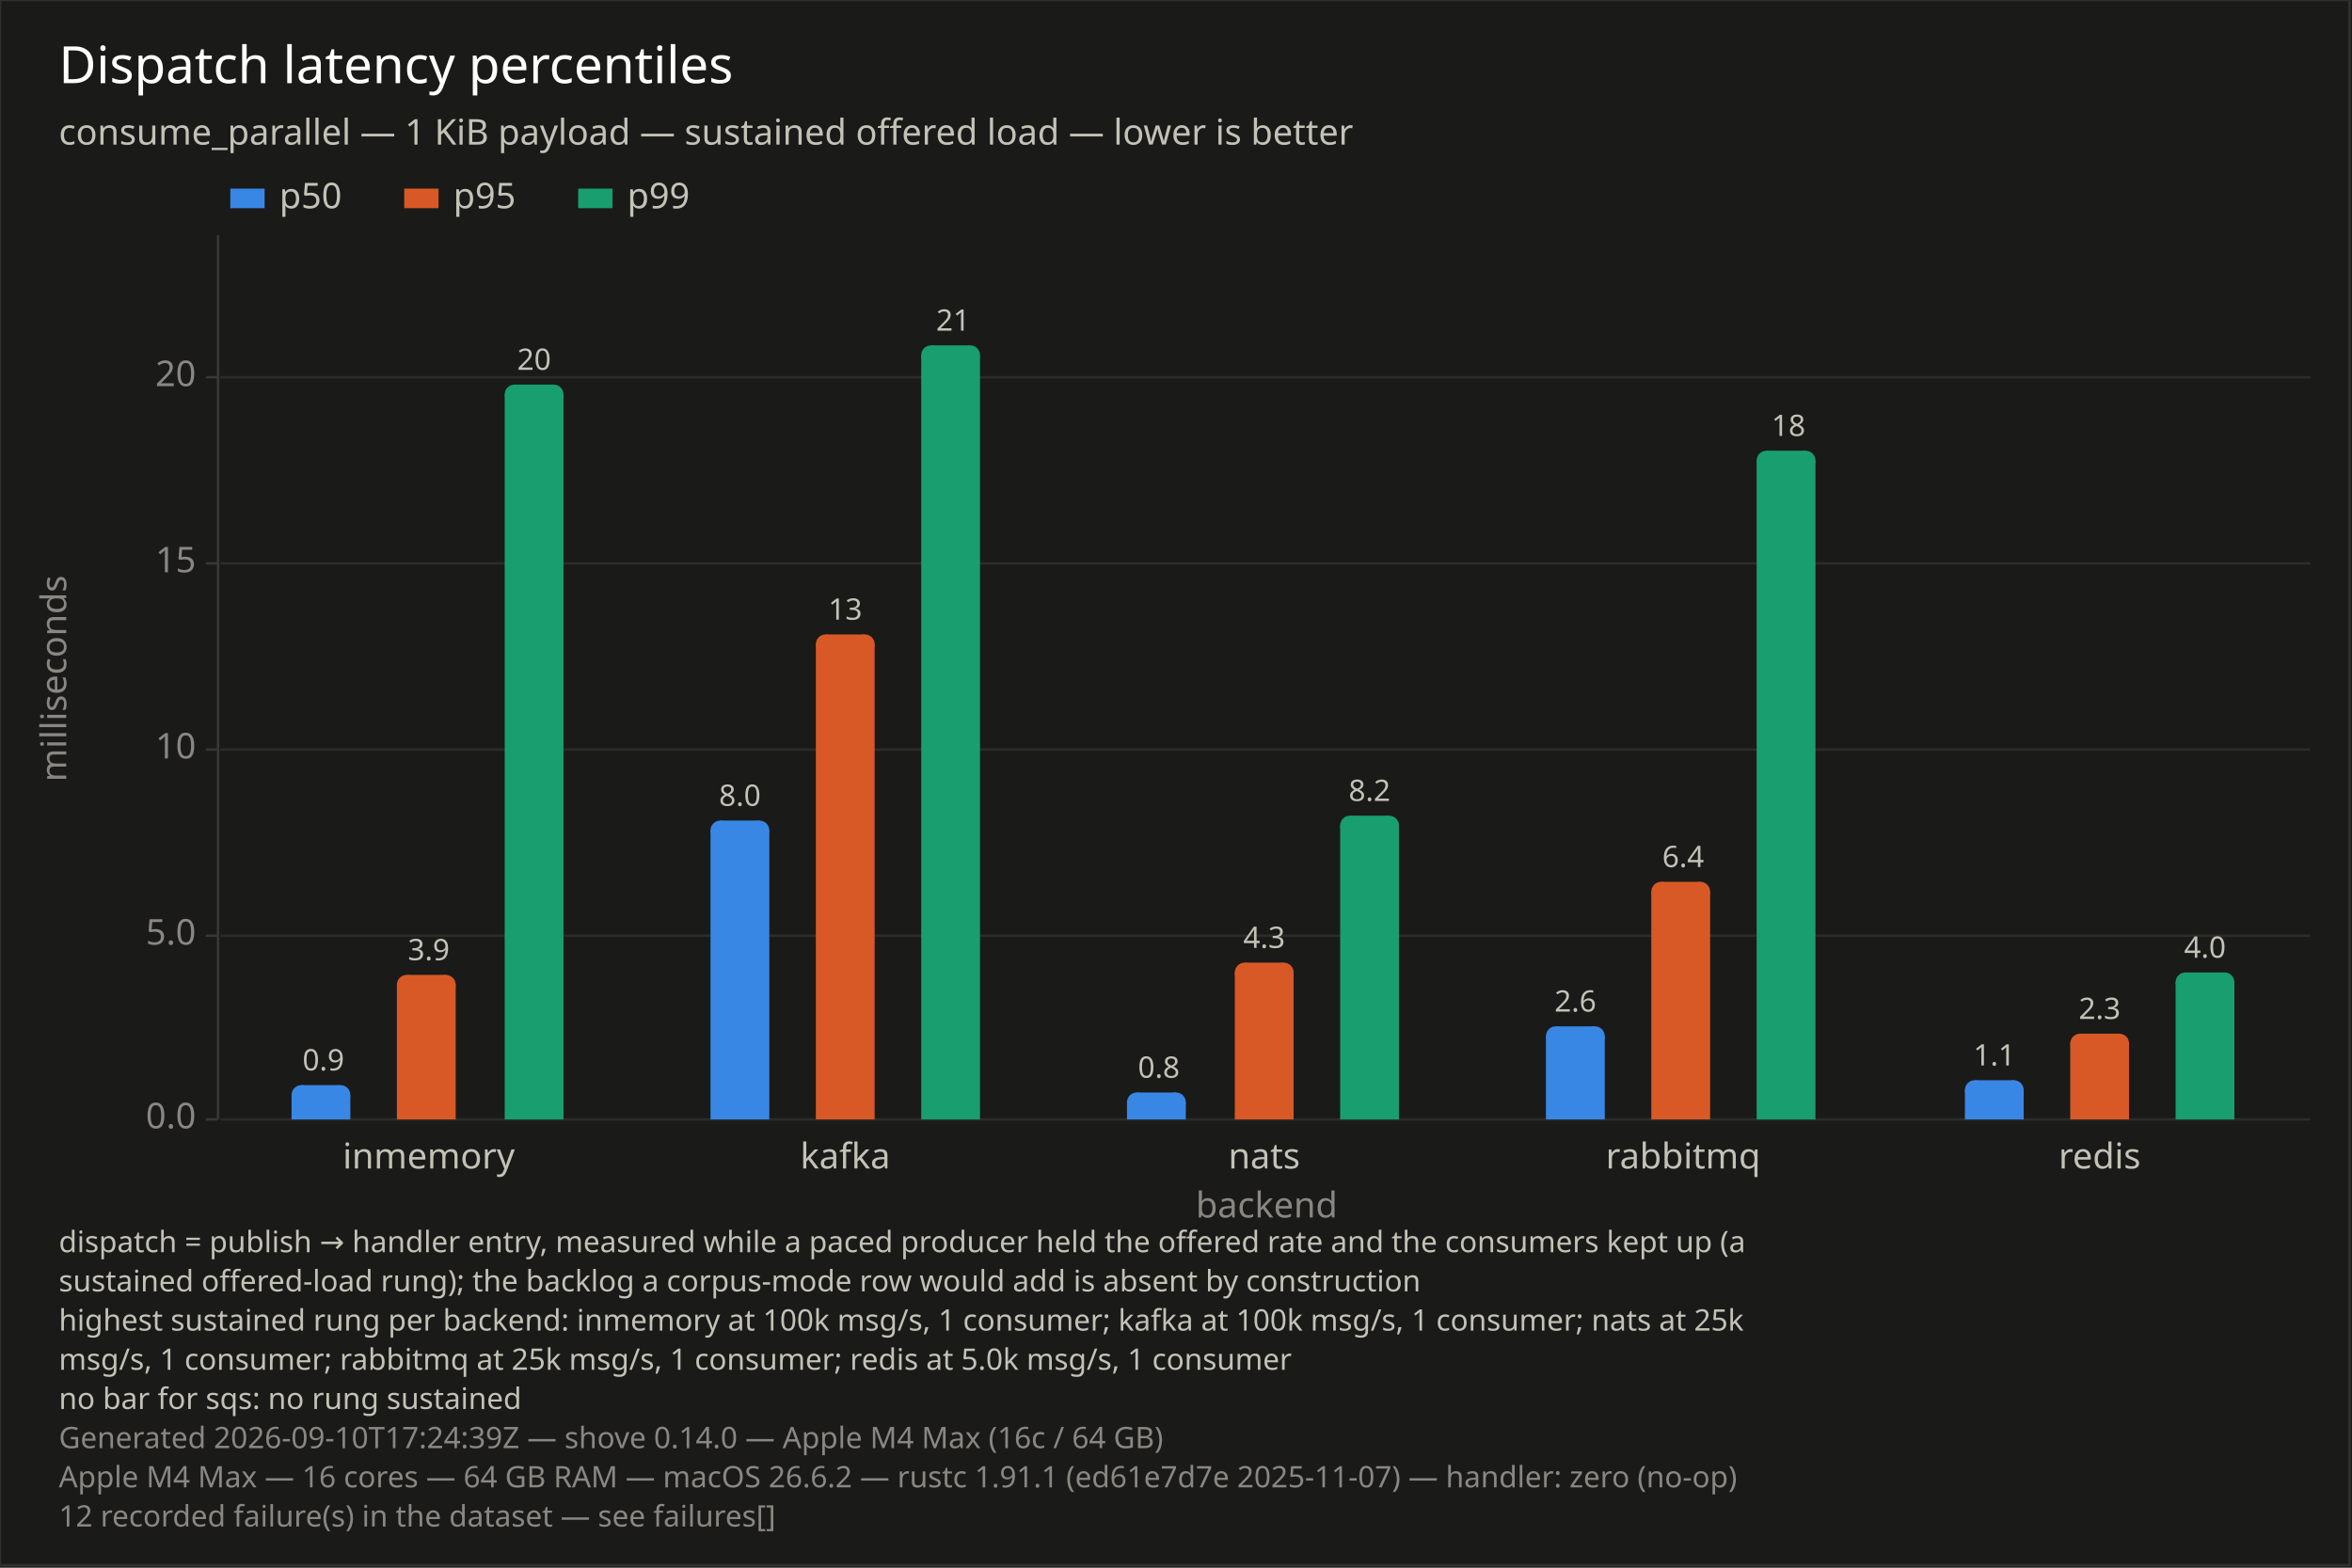
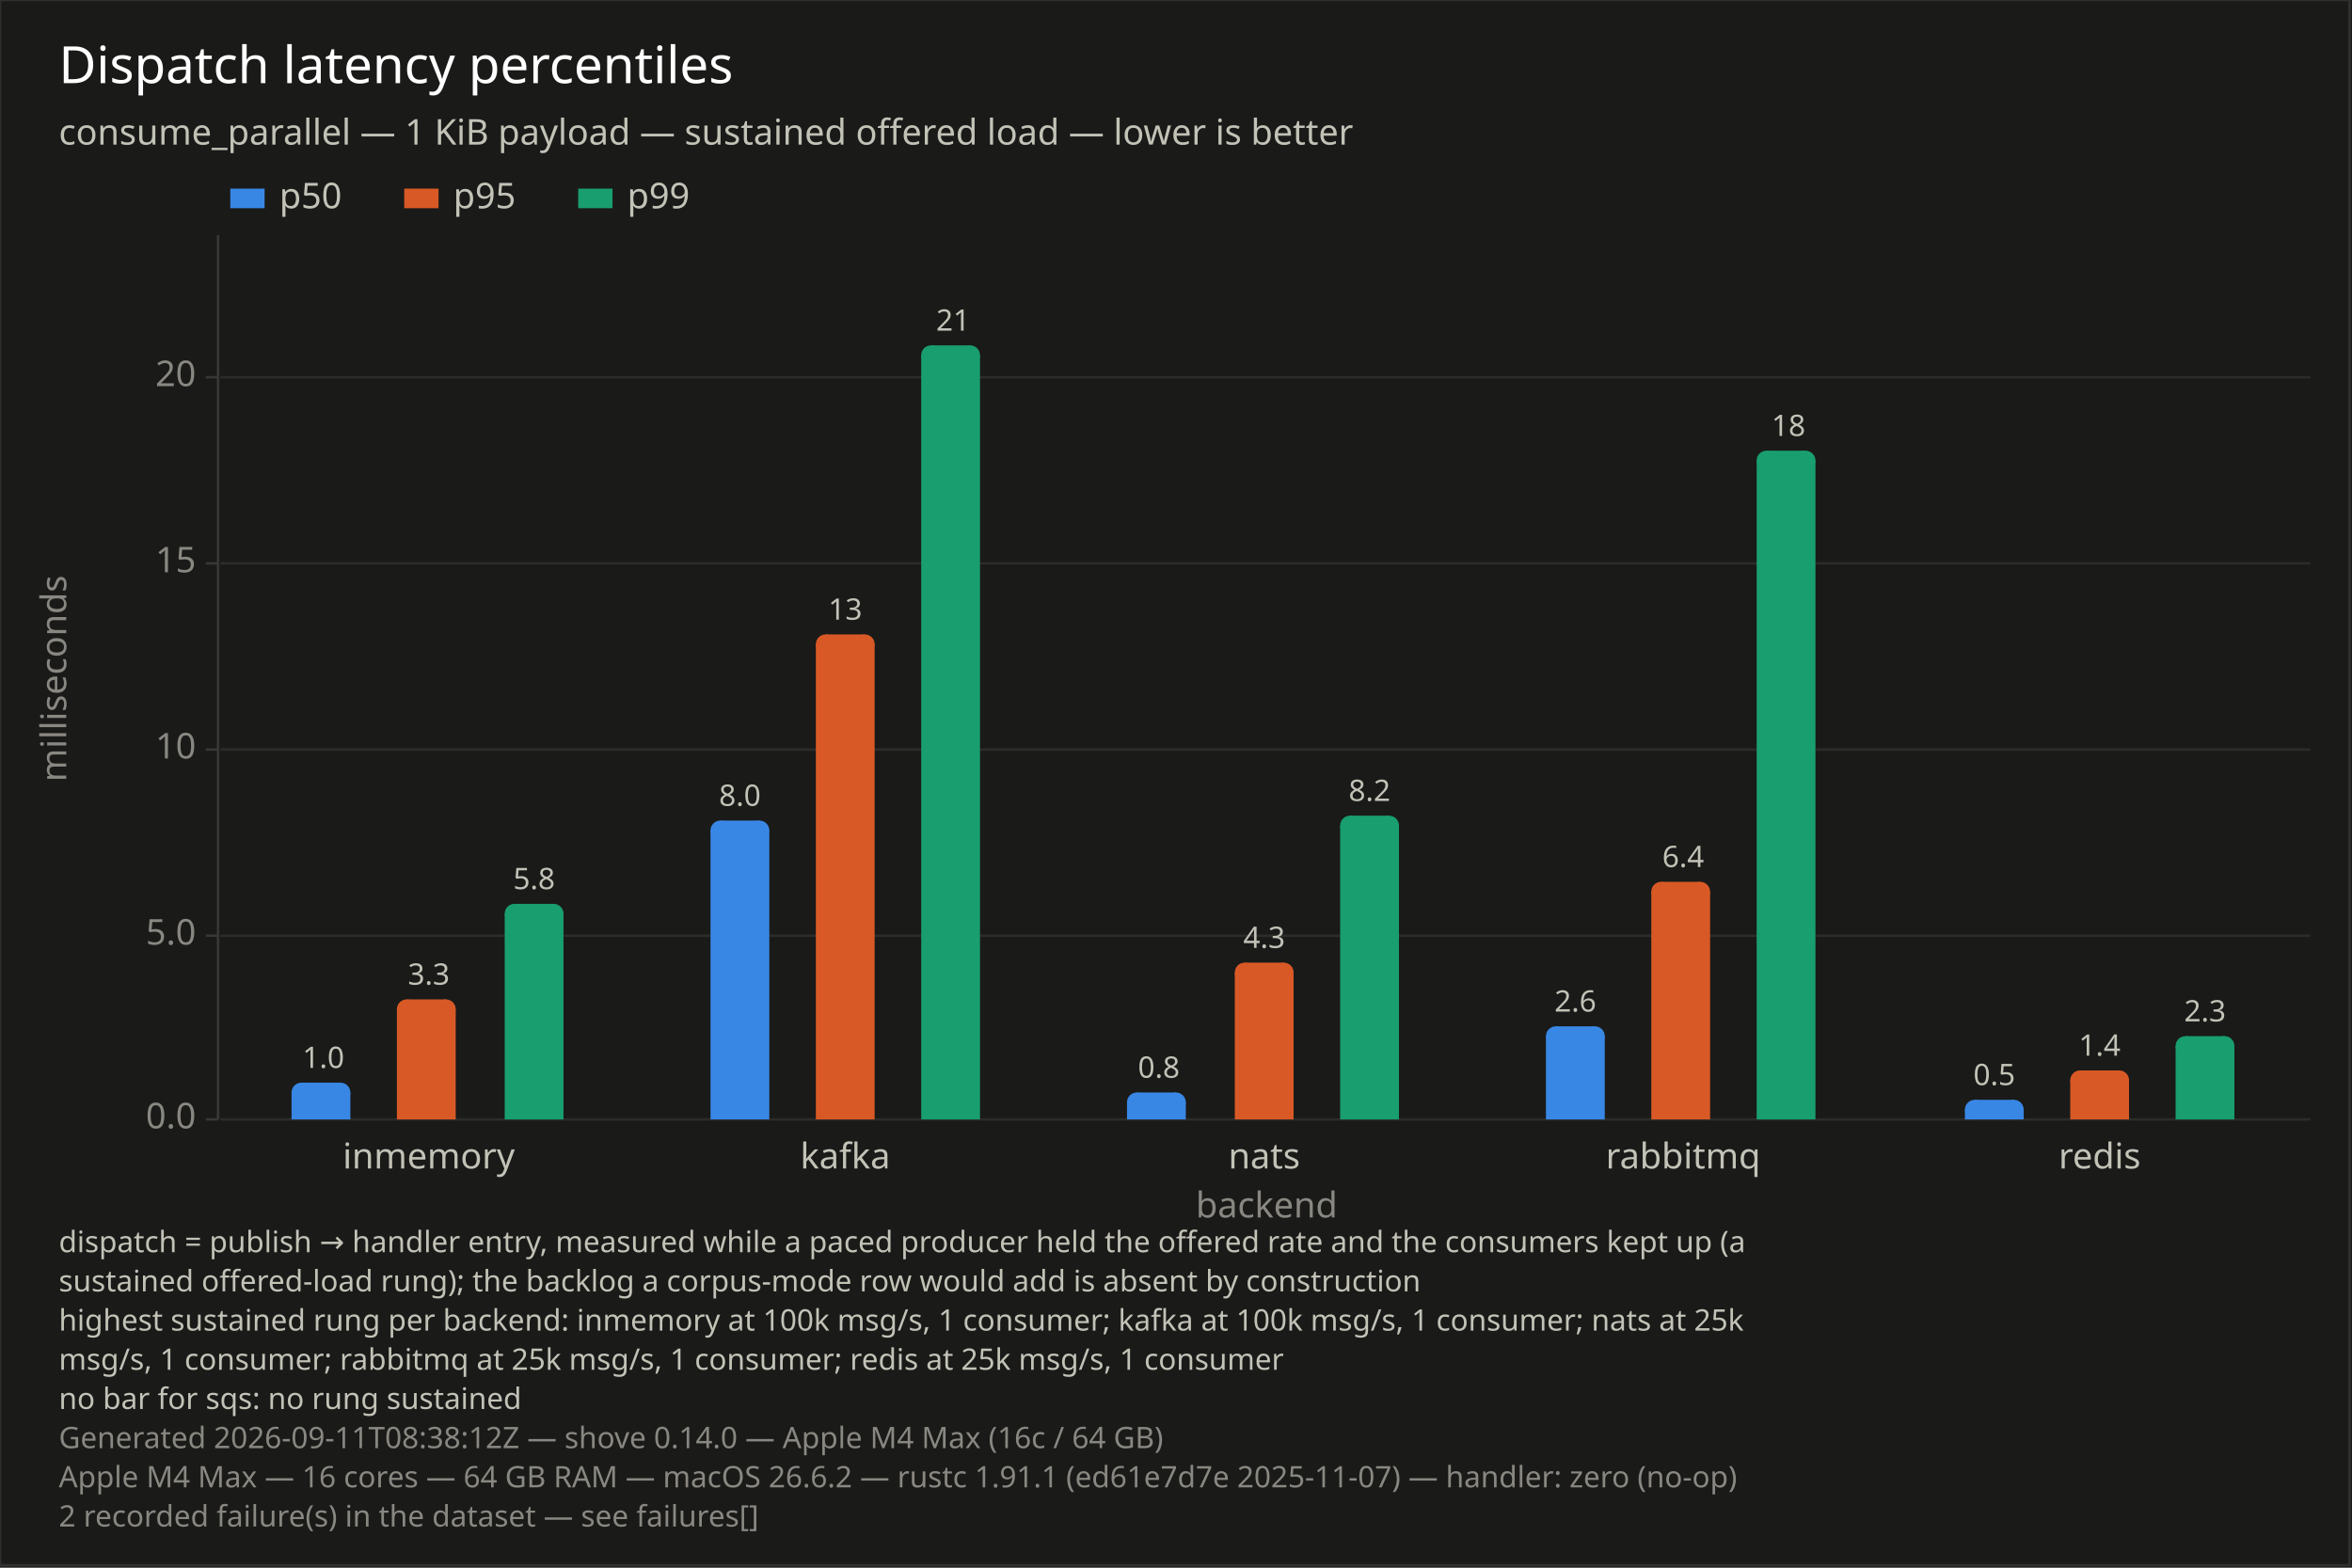
<svg xmlns="http://www.w3.org/2000/svg" width="960" height="640" viewBox="0 0 960 640">
  <rect x="0" y="0" width="960" height="640" opacity="1" fill="#1A1A19" stroke="none" />
  <rect x="0" y="0" width="959" height="639" opacity="0.1" fill="none" stroke="#FFFFFF" />
  <text x="24" y="18" dy="0.76em" text-anchor="start" font-family="sans-serif" font-size="20.968" opacity="1" fill="#FFFFFF">
Dispatch latency percentiles
</text>
  <text x="24" y="48" dy="0.76em" text-anchor="start" font-family="sans-serif" font-size="14.516" opacity="1" fill="#C3C2B7">
consume_parallel — 1 KiB payload — sustained offered load — lower is better
</text>
  <text x="24" y="502" dy="0.76em" text-anchor="start" font-family="sans-serif" font-size="12.097" opacity="1" fill="#C3C2B7">
dispatch = publish → handler entry, measured while a paced producer held the offered rate and the consumers kept up (a
</text>
  <text x="24" y="518" dy="0.76em" text-anchor="start" font-family="sans-serif" font-size="12.097" opacity="1" fill="#C3C2B7">
sustained offered-load rung); the backlog a corpus-mode row would add is absent by construction
</text>
  <text x="24" y="534" dy="0.76em" text-anchor="start" font-family="sans-serif" font-size="12.097" opacity="1" fill="#C3C2B7">
highest sustained rung per backend: inmemory at 100k msg/s, 1 consumer; kafka at 100k msg/s, 1 consumer; nats at 25k
</text>
  <text x="24" y="550" dy="0.76em" text-anchor="start" font-family="sans-serif" font-size="12.097" opacity="1" fill="#C3C2B7">
- msg/s, 1 consumer; rabbitmq at 25k msg/s, 1 consumer; redis at 5.0k msg/s, 1 consumer
+ msg/s, 1 consumer; rabbitmq at 25k msg/s, 1 consumer; redis at 25k msg/s, 1 consumer
</text>
  <text x="24" y="566" dy="0.76em" text-anchor="start" font-family="sans-serif" font-size="12.097" opacity="1" fill="#C3C2B7">
no bar for sqs: no rung sustained
</text>
  <text x="24" y="582" dy="0.76em" text-anchor="start" font-family="sans-serif" font-size="12.097" opacity="1" fill="#898781">
- Generated 2026-09-10T17:24:39Z — shove 0.14.0 — Apple M4 Max (16c / 64 GB)
+ Generated 2026-09-11T08:38:12Z — shove 0.14.0 — Apple M4 Max (16c / 64 GB)
</text>
  <text x="24" y="598" dy="0.76em" text-anchor="start" font-family="sans-serif" font-size="12.097" opacity="1" fill="#898781">
Apple M4 Max — 16 cores — 64 GB RAM — macOS 26.6.2 — rustc 1.91.1 (ed61e7d7e 2025-11-07) — handler: zero (no-op)
</text>
  <text x="24" y="614" dy="0.76em" text-anchor="start" font-family="sans-serif" font-size="12.097" opacity="1" fill="#898781">
- 12 recorded failure(s) in the dataset — see failures[]
+ 2 recorded failure(s) in the dataset — see failures[]
</text>
  <text x="16" y="277" dy="0.76em" text-anchor="middle" font-family="sans-serif" font-size="14.516" opacity="1" fill="#898781" transform="rotate(270, 16, 277)">
milliseconds
</text>
  <line opacity="1" stroke="#2C2C2A" stroke-width="1" x1="90" y1="457" x2="943" y2="457" />
  <line opacity="1" stroke="#2C2C2A" stroke-width="1" x1="90" y1="382" x2="943" y2="382" />
  <line opacity="1" stroke="#2C2C2A" stroke-width="1" x1="90" y1="306" x2="943" y2="306" />
  <line opacity="1" stroke="#2C2C2A" stroke-width="1" x1="90" y1="230" x2="943" y2="230" />
  <line opacity="1" stroke="#2C2C2A" stroke-width="1" x1="90" y1="154" x2="943" y2="154" />
  <polyline fill="none" opacity="1" stroke="#383835" stroke-width="1" points="89,96 89,457 " />
  <text x="80" y="457" dy="0.5ex" text-anchor="end" font-family="sans-serif" font-size="14.516" opacity="1" fill="#898781">
0.0
</text>
  <polyline fill="none" opacity="1" stroke="#383835" stroke-width="1" points="84,457 89,457 " />
  <text x="80" y="382" dy="0.5ex" text-anchor="end" font-family="sans-serif" font-size="14.516" opacity="1" fill="#898781">
5.0
</text>
  <polyline fill="none" opacity="1" stroke="#383835" stroke-width="1" points="84,382 89,382 " />
  <text x="80" y="306" dy="0.5ex" text-anchor="end" font-family="sans-serif" font-size="14.516" opacity="1" fill="#898781">
10
</text>
  <polyline fill="none" opacity="1" stroke="#383835" stroke-width="1" points="84,306 89,306 " />
  <text x="80" y="230" dy="0.5ex" text-anchor="end" font-family="sans-serif" font-size="14.516" opacity="1" fill="#898781">
15
</text>
  <polyline fill="none" opacity="1" stroke="#383835" stroke-width="1" points="84,230 89,230 " />
  <text x="80" y="154" dy="0.5ex" text-anchor="end" font-family="sans-serif" font-size="14.516" opacity="1" fill="#898781">
20
</text>
  <polyline fill="none" opacity="1" stroke="#383835" stroke-width="1" points="84,154 89,154 " />
-   <rect x="119" y="447" width="24" height="10" opacity="1" fill="#3987E5" stroke="none" />
-   <rect x="123" y="443" width="16" height="5" opacity="1" fill="#3987E5" stroke="none" />
-   <circle cx="123" cy="447" r="4" opacity="1" fill="#3987E5" stroke="none" stroke-width="0" />
-   <circle cx="139" cy="447" r="4" opacity="1" fill="#3987E5" stroke="none" stroke-width="0" />
-   <text x="132" y="440" dy="-0.5ex" text-anchor="middle" font-family="sans-serif" font-size="12.097" opacity="1" fill="#C3C2B7">
- 0.9
+   <rect x="119" y="446" width="24" height="11" opacity="1" fill="#3987E5" stroke="none" />
+   <rect x="123" y="442" width="16" height="5" opacity="1" fill="#3987E5" stroke="none" />
+   <circle cx="123" cy="446" r="4" opacity="1" fill="#3987E5" stroke="none" stroke-width="0" />
+   <circle cx="139" cy="446" r="4" opacity="1" fill="#3987E5" stroke="none" stroke-width="0" />
+   <text x="132" y="439" dy="-0.5ex" text-anchor="middle" font-family="sans-serif" font-size="12.097" opacity="1" fill="#C3C2B7">
+ 1.0
</text>
-   <rect x="162" y="402" width="24" height="55" opacity="1" fill="#D95926" stroke="none" />
-   <rect x="166" y="398" width="16" height="5" opacity="1" fill="#D95926" stroke="none" />
-   <circle cx="166" cy="402" r="4" opacity="1" fill="#D95926" stroke="none" stroke-width="0" />
-   <circle cx="182" cy="402" r="4" opacity="1" fill="#D95926" stroke="none" stroke-width="0" />
-   <text x="175" y="395" dy="-0.5ex" text-anchor="middle" font-family="sans-serif" font-size="12.097" opacity="1" fill="#C3C2B7">
- 3.9
+   <rect x="162" y="412" width="24" height="45" opacity="1" fill="#D95926" stroke="none" />
+   <rect x="166" y="408" width="16" height="5" opacity="1" fill="#D95926" stroke="none" />
+   <circle cx="166" cy="412" r="4" opacity="1" fill="#D95926" stroke="none" stroke-width="0" />
+   <circle cx="182" cy="412" r="4" opacity="1" fill="#D95926" stroke="none" stroke-width="0" />
+   <text x="175" y="405" dy="-0.5ex" text-anchor="middle" font-family="sans-serif" font-size="12.097" opacity="1" fill="#C3C2B7">
+ 3.3
</text>
-   <rect x="206" y="161" width="24" height="296" opacity="1" fill="#199E70" stroke="none" />
-   <rect x="210" y="157" width="16" height="5" opacity="1" fill="#199E70" stroke="none" />
-   <circle cx="210" cy="161" r="4" opacity="1" fill="#199E70" stroke="none" stroke-width="0" />
-   <circle cx="226" cy="161" r="4" opacity="1" fill="#199E70" stroke="none" stroke-width="0" />
-   <text x="218" y="154" dy="-0.5ex" text-anchor="middle" font-family="sans-serif" font-size="12.097" opacity="1" fill="#C3C2B7">
- 20
+   <rect x="206" y="373" width="24" height="84" opacity="1" fill="#199E70" stroke="none" />
+   <rect x="210" y="369" width="16" height="5" opacity="1" fill="#199E70" stroke="none" />
+   <circle cx="210" cy="373" r="4" opacity="1" fill="#199E70" stroke="none" stroke-width="0" />
+   <circle cx="226" cy="373" r="4" opacity="1" fill="#199E70" stroke="none" stroke-width="0" />
+   <text x="218" y="366" dy="-0.5ex" text-anchor="middle" font-family="sans-serif" font-size="12.097" opacity="1" fill="#C3C2B7">
+ 5.8
</text>
  <rect x="290" y="339" width="24" height="118" opacity="1" fill="#3987E5" stroke="none" />
  <rect x="294" y="335" width="16" height="5" opacity="1" fill="#3987E5" stroke="none" />
  <circle cx="294" cy="339" r="4" opacity="1" fill="#3987E5" stroke="none" stroke-width="0" />
  <circle cx="310" cy="339" r="4" opacity="1" fill="#3987E5" stroke="none" stroke-width="0" />
  <text x="302" y="332" dy="-0.5ex" text-anchor="middle" font-family="sans-serif" font-size="12.097" opacity="1" fill="#C3C2B7">
8.0
</text>
  <rect x="333" y="263" width="24" height="194" opacity="1" fill="#D95926" stroke="none" />
  <rect x="337" y="259" width="16" height="5" opacity="1" fill="#D95926" stroke="none" />
  <circle cx="337" cy="263" r="4" opacity="1" fill="#D95926" stroke="none" stroke-width="0" />
  <circle cx="353" cy="263" r="4" opacity="1" fill="#D95926" stroke="none" stroke-width="0" />
  <text x="345" y="256" dy="-0.5ex" text-anchor="middle" font-family="sans-serif" font-size="12.097" opacity="1" fill="#C3C2B7">
13
</text>
  <rect x="376" y="145" width="24" height="312" opacity="1" fill="#199E70" stroke="none" />
  <rect x="380" y="141" width="16" height="5" opacity="1" fill="#199E70" stroke="none" />
  <circle cx="380" cy="145" r="4" opacity="1" fill="#199E70" stroke="none" stroke-width="0" />
  <circle cx="396" cy="145" r="4" opacity="1" fill="#199E70" stroke="none" stroke-width="0" />
  <text x="389" y="138" dy="-0.5ex" text-anchor="middle" font-family="sans-serif" font-size="12.097" opacity="1" fill="#C3C2B7">
21
</text>
  <rect x="460" y="450" width="24" height="7" opacity="1" fill="#3987E5" stroke="none" />
  <rect x="464" y="446" width="16" height="5" opacity="1" fill="#3987E5" stroke="none" />
  <circle cx="464" cy="450" r="4" opacity="1" fill="#3987E5" stroke="none" stroke-width="0" />
  <circle cx="480" cy="450" r="4" opacity="1" fill="#3987E5" stroke="none" stroke-width="0" />
  <text x="473" y="443" dy="-0.5ex" text-anchor="middle" font-family="sans-serif" font-size="12.097" opacity="1" fill="#C3C2B7">
0.8
</text>
  <rect x="504" y="397" width="24" height="60" opacity="1" fill="#D95926" stroke="none" />
  <rect x="508" y="393" width="16" height="5" opacity="1" fill="#D95926" stroke="none" />
  <circle cx="508" cy="397" r="4" opacity="1" fill="#D95926" stroke="none" stroke-width="0" />
  <circle cx="524" cy="397" r="4" opacity="1" fill="#D95926" stroke="none" stroke-width="0" />
  <text x="516" y="390" dy="-0.5ex" text-anchor="middle" font-family="sans-serif" font-size="12.097" opacity="1" fill="#C3C2B7">
4.3
</text>
  <rect x="547" y="337" width="24" height="120" opacity="1" fill="#199E70" stroke="none" />
  <rect x="551" y="333" width="16" height="5" opacity="1" fill="#199E70" stroke="none" />
  <circle cx="551" cy="337" r="4" opacity="1" fill="#199E70" stroke="none" stroke-width="0" />
  <circle cx="567" cy="337" r="4" opacity="1" fill="#199E70" stroke="none" stroke-width="0" />
  <text x="559" y="330" dy="-0.5ex" text-anchor="middle" font-family="sans-serif" font-size="12.097" opacity="1" fill="#C3C2B7">
8.2
</text>
  <rect x="631" y="423" width="24" height="34" opacity="1" fill="#3987E5" stroke="none" />
  <rect x="635" y="419" width="16" height="5" opacity="1" fill="#3987E5" stroke="none" />
  <circle cx="635" cy="423" r="4" opacity="1" fill="#3987E5" stroke="none" stroke-width="0" />
  <circle cx="651" cy="423" r="4" opacity="1" fill="#3987E5" stroke="none" stroke-width="0" />
  <text x="643" y="416" dy="-0.5ex" text-anchor="middle" font-family="sans-serif" font-size="12.097" opacity="1" fill="#C3C2B7">
2.6
</text>
  <rect x="674" y="364" width="24" height="93" opacity="1" fill="#D95926" stroke="none" />
  <rect x="678" y="360" width="16" height="5" opacity="1" fill="#D95926" stroke="none" />
  <circle cx="678" cy="364" r="4" opacity="1" fill="#D95926" stroke="none" stroke-width="0" />
  <circle cx="694" cy="364" r="4" opacity="1" fill="#D95926" stroke="none" stroke-width="0" />
  <text x="687" y="357" dy="-0.5ex" text-anchor="middle" font-family="sans-serif" font-size="12.097" opacity="1" fill="#C3C2B7">
6.4
</text>
  <rect x="717" y="188" width="24" height="269" opacity="1" fill="#199E70" stroke="none" />
  <rect x="721" y="184" width="16" height="5" opacity="1" fill="#199E70" stroke="none" />
  <circle cx="721" cy="188" r="4" opacity="1" fill="#199E70" stroke="none" stroke-width="0" />
  <circle cx="737" cy="188" r="4" opacity="1" fill="#199E70" stroke="none" stroke-width="0" />
  <text x="730" y="181" dy="-0.5ex" text-anchor="middle" font-family="sans-serif" font-size="12.097" opacity="1" fill="#C3C2B7">
18
</text>
-   <rect x="802" y="445" width="24" height="12" opacity="1" fill="#3987E5" stroke="none" />
-   <rect x="806" y="441" width="16" height="5" opacity="1" fill="#3987E5" stroke="none" />
-   <circle cx="806" cy="445" r="4" opacity="1" fill="#3987E5" stroke="none" stroke-width="0" />
-   <circle cx="822" cy="445" r="4" opacity="1" fill="#3987E5" stroke="none" stroke-width="0" />
-   <text x="814" y="438" dy="-0.5ex" text-anchor="middle" font-family="sans-serif" font-size="12.097" opacity="1" fill="#C3C2B7">
- 1.1
+   <rect x="802" y="453" width="24" height="4" opacity="1" fill="#3987E5" stroke="none" />
+   <rect x="806" y="449" width="16" height="5" opacity="1" fill="#3987E5" stroke="none" />
+   <circle cx="806" cy="453" r="4" opacity="1" fill="#3987E5" stroke="none" stroke-width="0" />
+   <circle cx="822" cy="453" r="4" opacity="1" fill="#3987E5" stroke="none" stroke-width="0" />
+   <text x="814" y="446" dy="-0.5ex" text-anchor="middle" font-family="sans-serif" font-size="12.097" opacity="1" fill="#C3C2B7">
+ 0.5
</text>
-   <rect x="845" y="426" width="24" height="31" opacity="1" fill="#D95926" stroke="none" />
-   <rect x="849" y="422" width="16" height="5" opacity="1" fill="#D95926" stroke="none" />
-   <circle cx="849" cy="426" r="4" opacity="1" fill="#D95926" stroke="none" stroke-width="0" />
-   <circle cx="865" cy="426" r="4" opacity="1" fill="#D95926" stroke="none" stroke-width="0" />
-   <text x="857" y="419" dy="-0.5ex" text-anchor="middle" font-family="sans-serif" font-size="12.097" opacity="1" fill="#C3C2B7">
+   <rect x="845" y="441" width="24" height="16" opacity="1" fill="#D95926" stroke="none" />
+   <rect x="849" y="437" width="16" height="5" opacity="1" fill="#D95926" stroke="none" />
+   <circle cx="849" cy="441" r="4" opacity="1" fill="#D95926" stroke="none" stroke-width="0" />
+   <circle cx="865" cy="441" r="4" opacity="1" fill="#D95926" stroke="none" stroke-width="0" />
+   <text x="857" y="434" dy="-0.5ex" text-anchor="middle" font-family="sans-serif" font-size="12.097" opacity="1" fill="#C3C2B7">
+ 1.4
+ </text>
+   <rect x="888" y="427" width="24" height="30" opacity="1" fill="#199E70" stroke="none" />
+   <rect x="892" y="423" width="16" height="5" opacity="1" fill="#199E70" stroke="none" />
+   <circle cx="892" cy="427" r="4" opacity="1" fill="#199E70" stroke="none" stroke-width="0" />
+   <circle cx="908" cy="427" r="4" opacity="1" fill="#199E70" stroke="none" stroke-width="0" />
+   <text x="900" y="420" dy="-0.5ex" text-anchor="middle" font-family="sans-serif" font-size="12.097" opacity="1" fill="#C3C2B7">
2.3
- </text>
-   <rect x="888" y="401" width="24" height="56" opacity="1" fill="#199E70" stroke="none" />
-   <rect x="892" y="397" width="16" height="5" opacity="1" fill="#199E70" stroke="none" />
-   <circle cx="892" cy="401" r="4" opacity="1" fill="#199E70" stroke="none" stroke-width="0" />
-   <circle cx="908" cy="401" r="4" opacity="1" fill="#199E70" stroke="none" stroke-width="0" />
-   <text x="900" y="394" dy="-0.5ex" text-anchor="middle" font-family="sans-serif" font-size="12.097" opacity="1" fill="#C3C2B7">
- 4.0
</text>
  <text x="175" y="466" dy="0.76em" text-anchor="middle" font-family="sans-serif" font-size="14.516" opacity="1" fill="#C3C2B7">
inmemory
</text>
  <text x="345" y="466" dy="0.76em" text-anchor="middle" font-family="sans-serif" font-size="14.516" opacity="1" fill="#C3C2B7">
kafka
</text>
  <text x="516" y="466" dy="0.76em" text-anchor="middle" font-family="sans-serif" font-size="14.516" opacity="1" fill="#C3C2B7">
nats
</text>
  <text x="687" y="466" dy="0.76em" text-anchor="middle" font-family="sans-serif" font-size="14.516" opacity="1" fill="#C3C2B7">
rabbitmq
</text>
  <text x="857" y="466" dy="0.76em" text-anchor="middle" font-family="sans-serif" font-size="14.516" opacity="1" fill="#C3C2B7">
redis
</text>
  <text x="517" y="486" dy="0.76em" text-anchor="middle" font-family="sans-serif" font-size="14.516" opacity="1" fill="#898781">
backend
</text>
  <rect x="94" y="77" width="14" height="8" opacity="1" fill="#3987E5" stroke="none" />
  <text x="114" y="74" dy="0.76em" text-anchor="start" font-family="sans-serif" font-size="14.516" opacity="1" fill="#C3C2B7">
p50
</text>
  <rect x="165" y="77" width="14" height="8" opacity="1" fill="#D95926" stroke="none" />
  <text x="185" y="74" dy="0.76em" text-anchor="start" font-family="sans-serif" font-size="14.516" opacity="1" fill="#C3C2B7">
p95
</text>
  <rect x="236" y="77" width="14" height="8" opacity="1" fill="#199E70" stroke="none" />
  <text x="256" y="74" dy="0.76em" text-anchor="start" font-family="sans-serif" font-size="14.516" opacity="1" fill="#C3C2B7">
p99
</text>
</svg>
